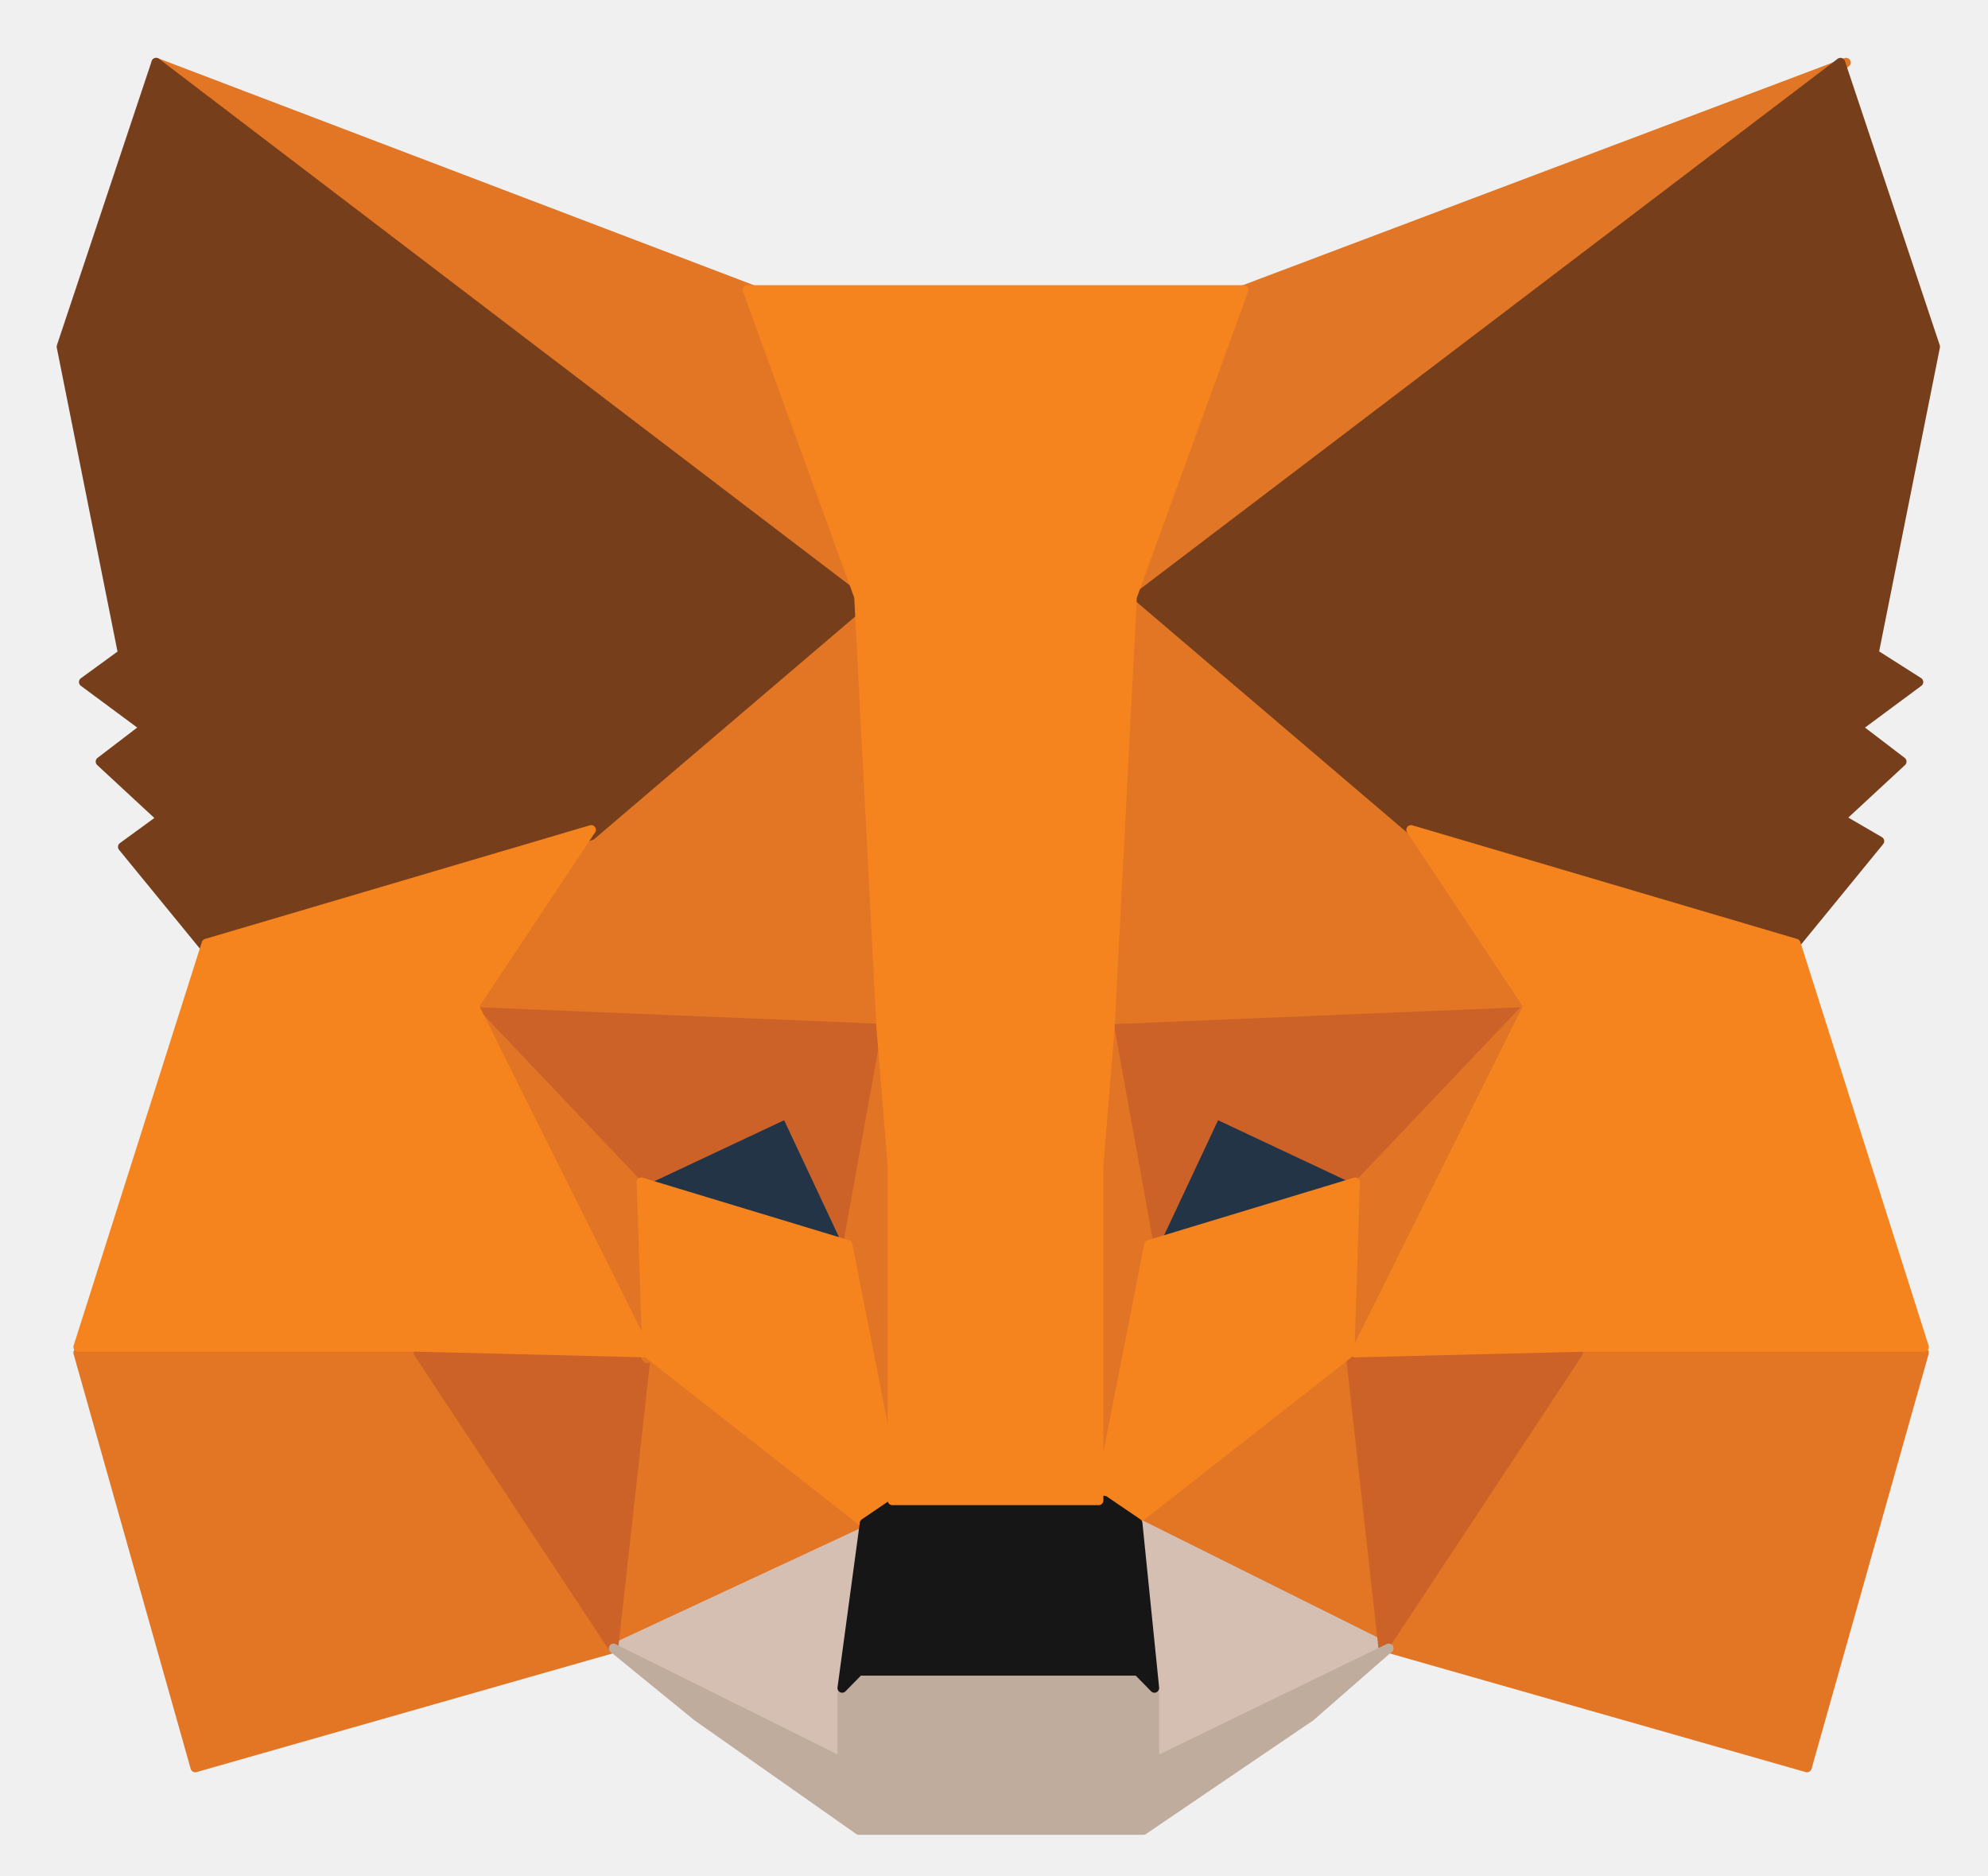
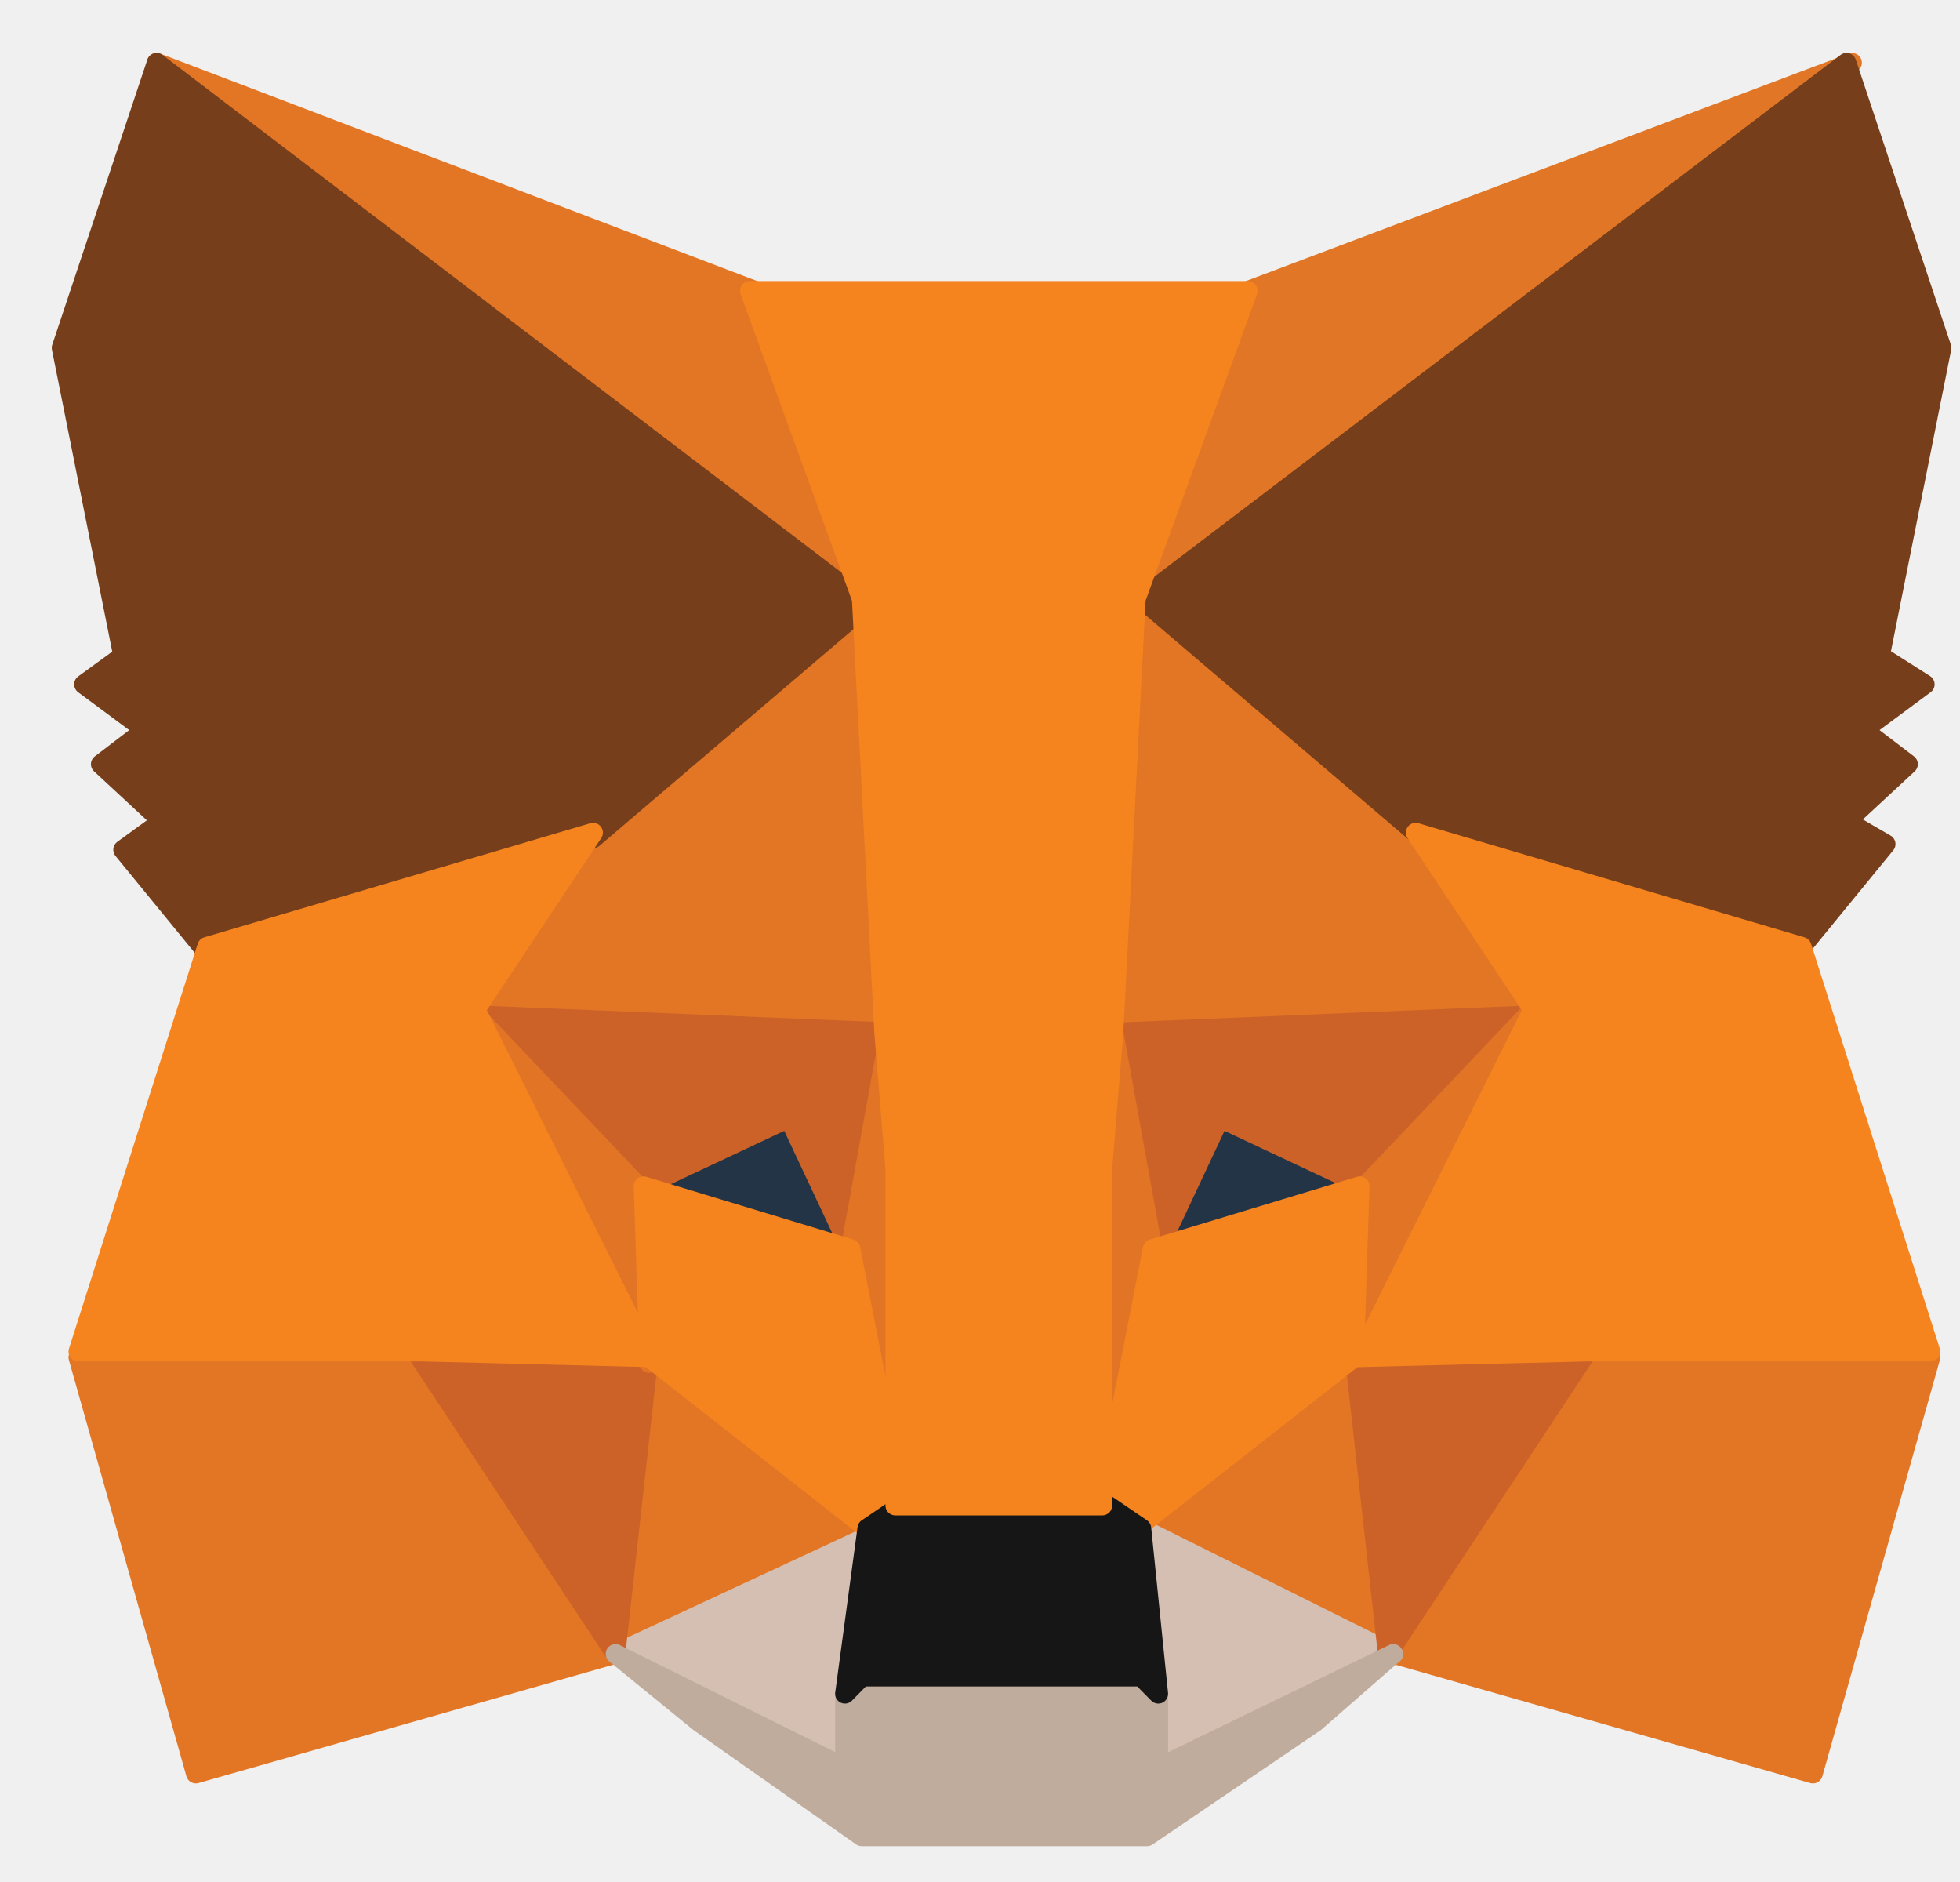
- <svg xmlns="http://www.w3.org/2000/svg" width="53" height="50" viewBox="0 0 53 50" fill="none">
-   <path d="M49.216 1.667L29.589 16.363L33.157 7.727L49.216 1.667Z" fill="#E17726" stroke="#E17726" stroke-width="0.25" stroke-linecap="round" stroke-linejoin="round" />
-   <path d="M4.163 1.667L23.493 16.515L20.073 7.727L4.163 1.667Z" fill="#E27625" stroke="#E27625" stroke-width="0.25" stroke-linecap="round" stroke-linejoin="round" />
-   <path d="M42.227 35.909L37.023 43.94L48.175 47.121L51.297 36.061L42.227 35.909Z" fill="#E27625" stroke="#E27625" stroke-width="0.25" stroke-linecap="round" stroke-linejoin="round" />
-   <path d="M2.082 36.061L5.204 47.121L16.356 43.94L11.152 35.909L2.082 36.061Z" fill="#E27625" stroke="#E27625" stroke-width="0.25" stroke-linecap="round" stroke-linejoin="round" />
-   <path d="M15.761 22.121L12.638 26.818L23.641 27.273L23.344 15.151L15.761 22.121Z" fill="#E27625" stroke="#E27625" stroke-width="0.25" stroke-linecap="round" stroke-linejoin="round" />
-   <path d="M37.618 22.121L29.886 15.151L29.589 27.424L40.592 26.97L37.618 22.121Z" fill="#E27625" stroke="#E27625" stroke-width="0.25" stroke-linecap="round" stroke-linejoin="round" />
-   <path d="M16.356 43.939L23.047 40.606L17.248 36.06L16.356 43.939Z" fill="#E27625" stroke="#E27625" stroke-width="0.25" stroke-linecap="round" stroke-linejoin="round" />
-   <path d="M30.332 40.606L37.023 43.939L36.131 36.06L30.332 40.606Z" fill="#E27625" stroke="#E27625" stroke-width="0.25" stroke-linecap="round" stroke-linejoin="round" />
-   <path d="M37.023 43.939L30.332 40.606L30.927 45V46.818L37.023 43.939Z" fill="#D5BFB2" stroke="#D5BFB2" stroke-width="0.25" stroke-linecap="round" stroke-linejoin="round" />
-   <path d="M16.356 43.94L22.601 46.97V45.152L23.195 40.758L16.356 43.94Z" fill="#D5BFB2" stroke="#D5BFB2" stroke-width="0.25" stroke-linecap="round" stroke-linejoin="round" />
-   <path d="M22.601 33.182L17.099 31.515L20.965 29.697L22.601 33.182Z" fill="#233447" stroke="#233447" stroke-width="0.25" stroke-linecap="round" stroke-linejoin="round" />
-   <path d="M30.63 33.182L32.265 29.697L36.131 31.515L30.63 33.182Z" fill="#233447" stroke="#233447" stroke-width="0.25" stroke-linecap="round" stroke-linejoin="round" />
-   <path d="M16.356 43.94L17.248 35.909L11.152 36.061L16.356 43.94Z" fill="#CC6228" stroke="#CC6228" stroke-width="0.25" stroke-linecap="round" stroke-linejoin="round" />
-   <path d="M35.983 35.909L36.875 43.94L42.079 36.061L35.983 35.909Z" fill="#CC6228" stroke="#CC6228" stroke-width="0.25" stroke-linecap="round" stroke-linejoin="round" />
-   <path d="M40.741 26.97L29.738 27.424L30.779 33.182L32.414 29.697L36.28 31.515L40.741 26.97Z" fill="#CC6228" stroke="#CC6228" stroke-width="0.25" stroke-linecap="round" stroke-linejoin="round" />
-   <path d="M17.099 31.515L20.965 29.697L22.601 33.182L23.641 27.424L12.638 26.97L17.099 31.515Z" fill="#CC6228" stroke="#CC6228" stroke-width="0.25" stroke-linecap="round" stroke-linejoin="round" />
-   <path d="M12.638 26.97L17.248 36.212L17.099 31.667L12.638 26.97Z" fill="#E27525" stroke="#E27525" stroke-width="0.25" stroke-linecap="round" stroke-linejoin="round" />
-   <path d="M36.28 31.515L36.131 36.061L40.741 26.818L36.28 31.515Z" fill="#E27525" stroke="#E27525" stroke-width="0.25" stroke-linecap="round" stroke-linejoin="round" />
-   <path d="M23.641 27.424L22.601 33.182L23.939 40L24.236 31.061L23.641 27.424Z" fill="#E27525" stroke="#E27525" stroke-width="0.25" stroke-linecap="round" stroke-linejoin="round" />
-   <path d="M29.589 27.424L28.994 31.061L29.291 40L30.63 33.182L29.589 27.424Z" fill="#E27525" stroke="#E27525" stroke-width="0.25" stroke-linecap="round" stroke-linejoin="round" />
-   <path d="M30.63 33.182L29.291 40L30.184 40.606L35.983 36.061L36.131 31.515L30.63 33.182Z" fill="#F5841F" stroke="#F5841F" stroke-width="0.25" stroke-linecap="round" stroke-linejoin="round" />
-   <path d="M17.099 31.515L17.248 36.061L23.047 40.606L23.939 40L22.601 33.182L17.099 31.515Z" fill="#F5841F" stroke="#F5841F" stroke-width="0.25" stroke-linecap="round" stroke-linejoin="round" />
-   <path d="M30.779 46.97V45.152L30.332 44.697H22.898L22.452 45.152V46.97L16.356 43.94L18.586 45.758L22.898 48.788H30.481L34.942 45.758L37.023 43.94L30.779 46.97Z" fill="#C0AC9D" stroke="#C0AC9D" stroke-width="0.25" stroke-linecap="round" stroke-linejoin="round" />
-   <path d="M30.332 40.606L29.44 40H23.939L23.047 40.606L22.452 45L22.898 44.545H30.332L30.778 45L30.332 40.606Z" fill="#161616" stroke="#161616" stroke-width="0.25" stroke-linecap="round" stroke-linejoin="round" />
-   <path d="M49.959 17.424L51.595 9.242L49.067 1.667L30.332 15.909L37.618 22.121L47.878 25.151L50.108 22.424L49.067 21.818L50.703 20.303L49.513 19.394L51.149 18.182L49.959 17.424Z" fill="#763E1A" stroke="#763E1A" stroke-width="0.25" stroke-linecap="round" stroke-linejoin="round" />
-   <path d="M1.636 9.242L3.271 17.424L2.23 18.182L3.866 19.394L2.676 20.303L4.312 21.818L3.271 22.576L5.502 25.303L15.761 22.273L23.047 16.06L4.163 1.667L1.636 9.242Z" fill="#763E1A" stroke="#763E1A" stroke-width="0.25" stroke-linecap="round" stroke-linejoin="round" />
-   <path d="M47.878 25.151L37.618 22.121L40.741 26.818L36.131 36.06L42.227 35.909H51.297L47.878 25.151Z" fill="#F5841F" stroke="#F5841F" stroke-width="0.25" stroke-linecap="round" stroke-linejoin="round" />
-   <path d="M15.761 22.121L5.501 25.151L2.082 35.909H11.152L17.248 36.06L12.639 26.818L15.761 22.121Z" fill="#F5841F" stroke="#F5841F" stroke-width="0.25" stroke-linecap="round" stroke-linejoin="round" />
-   <path d="M29.589 27.424L30.184 15.909L33.157 7.727H19.924L22.898 15.909L23.493 27.424L23.79 31.06V40H29.291V31.06L29.589 27.424Z" fill="#F5841F" stroke="#F5841F" stroke-width="0.25" stroke-linecap="round" stroke-linejoin="round" />
+ <svg xmlns="http://www.w3.org/2000/svg" width="25" height="24" viewBox="0 0 25 24" fill="none">
+   <g clip-path="url(#clip0_11335_23806)">
+     <path d="M23.623 0.8L14.203 7.855L15.915 3.709L23.623 0.8Z" fill="#E17726" stroke="#E17726" stroke-width="0.25" stroke-linecap="round" stroke-linejoin="round" />
+     <path d="M1.998 0.8L11.277 7.927L9.635 3.709L1.998 0.8Z" fill="#E27625" stroke="#E27625" stroke-width="0.25" stroke-linecap="round" stroke-linejoin="round" />
+     <path d="M20.269 17.236L17.771 21.091L23.124 22.618L24.623 17.309L20.269 17.236Z" fill="#E27625" stroke="#E27625" stroke-width="0.25" stroke-linecap="round" stroke-linejoin="round" />
+     <path d="M0.999 17.309L2.498 22.618L7.851 21.091L5.353 17.236L0.999 17.309Z" fill="#E27625" stroke="#E27625" stroke-width="0.25" stroke-linecap="round" stroke-linejoin="round" />
+     <path d="M7.565 10.618L6.067 12.873L11.348 13.091L11.205 7.273L7.565 10.618Z" fill="#E27625" stroke="#E27625" stroke-width="0.25" stroke-linecap="round" stroke-linejoin="round" />
+     <path d="M18.057 10.618L14.345 7.273L14.203 13.164L19.484 12.945L18.057 10.618Z" fill="#E27625" stroke="#E27625" stroke-width="0.25" stroke-linecap="round" stroke-linejoin="round" />
+     <path d="M7.851 21.091L11.062 19.491L8.279 17.309L7.851 21.091Z" fill="#E27625" stroke="#E27625" stroke-width="0.25" stroke-linecap="round" stroke-linejoin="round" />
+     <path d="M14.56 19.491L17.771 21.091L17.343 17.309L14.56 19.491Z" fill="#E27625" stroke="#E27625" stroke-width="0.25" stroke-linecap="round" stroke-linejoin="round" />
+     <path d="M17.771 21.091L14.56 19.491L14.845 21.6V22.473L17.771 21.091Z" fill="#D5BFB2" stroke="#D5BFB2" stroke-width="0.25" stroke-linecap="round" stroke-linejoin="round" />
+     <path d="M7.851 21.091L10.848 22.546V21.673L11.134 19.564L7.851 21.091Z" fill="#D5BFB2" stroke="#D5BFB2" stroke-width="0.25" stroke-linecap="round" stroke-linejoin="round" />
+     <path d="M10.848 15.927L8.208 15.127L10.063 14.255L10.848 15.927Z" fill="#233447" stroke="#233447" stroke-width="0.25" stroke-linecap="round" stroke-linejoin="round" />
+     <path d="M14.702 15.927L15.487 14.255L17.343 15.127L14.702 15.927Z" fill="#233447" stroke="#233447" stroke-width="0.25" stroke-linecap="round" stroke-linejoin="round" />
+     <path d="M7.851 21.091L8.279 17.236L5.353 17.309L7.851 21.091Z" fill="#CC6228" stroke="#CC6228" stroke-width="0.25" stroke-linecap="round" stroke-linejoin="round" />
+     <path d="M17.272 17.236L17.7 21.091L20.198 17.309L17.272 17.236Z" fill="#CC6228" stroke="#CC6228" stroke-width="0.25" stroke-linecap="round" stroke-linejoin="round" />
+     <path d="M19.555 12.946L14.274 13.164L14.774 15.927L15.559 14.255L17.414 15.127L19.555 12.946Z" fill="#CC6228" stroke="#CC6228" stroke-width="0.25" stroke-linecap="round" stroke-linejoin="round" />
+     <path d="M8.208 15.127L10.063 14.255L10.848 15.927L11.348 13.164L6.067 12.946L8.208 15.127Z" fill="#CC6228" stroke="#CC6228" stroke-width="0.25" stroke-linecap="round" stroke-linejoin="round" />
+     <path d="M6.067 12.946L8.279 17.382L8.208 15.2L6.067 12.946Z" fill="#E27525" stroke="#E27525" stroke-width="0.25" stroke-linecap="round" stroke-linejoin="round" />
+     <path d="M17.414 15.127L17.343 17.309L19.555 12.873L17.414 15.127Z" fill="#E27525" stroke="#E27525" stroke-width="0.25" stroke-linecap="round" stroke-linejoin="round" />
+     <path d="M11.348 13.164L10.848 15.927L11.491 19.2L11.633 14.909L11.348 13.164Z" fill="#E27525" stroke="#E27525" stroke-width="0.25" stroke-linecap="round" stroke-linejoin="round" />
+     <path d="M14.203 13.164L13.917 14.909L14.06 19.2L14.702 15.927L14.203 13.164Z" fill="#E27525" stroke="#E27525" stroke-width="0.25" stroke-linecap="round" stroke-linejoin="round" />
+     <path d="M14.702 15.927L14.06 19.2L14.488 19.491L17.272 17.309L17.343 15.127L14.702 15.927Z" fill="#F5841F" stroke="#F5841F" stroke-width="0.25" stroke-linecap="round" stroke-linejoin="round" />
+     <path d="M8.208 15.127L8.279 17.309L11.062 19.491L11.491 19.2L10.848 15.927L8.208 15.127Z" fill="#F5841F" stroke="#F5841F" stroke-width="0.25" stroke-linecap="round" stroke-linejoin="round" />
+     <path d="M14.774 22.545V21.673L14.559 21.454H10.991L10.777 21.673V22.545L7.851 21.091L8.921 21.963L10.991 23.418H14.631L16.772 21.963L17.771 21.091L14.774 22.545Z" fill="#C0AC9D" stroke="#C0AC9D" stroke-width="0.25" stroke-linecap="round" stroke-linejoin="round" />
+     <path d="M14.559 19.491L14.131 19.2H11.491L11.062 19.491L10.777 21.6L10.991 21.382H14.559L14.774 21.6L14.559 19.491Z" fill="#161616" stroke="#161616" stroke-width="0.25" stroke-linecap="round" stroke-linejoin="round" />
+     <path d="M23.98 8.364L24.765 4.436L23.552 0.8L14.56 7.636L18.057 10.618L22.981 12.073L24.052 10.764L23.552 10.473L24.337 9.745L23.766 9.309L24.551 8.727L23.98 8.364Z" fill="#763E1A" stroke="#763E1A" stroke-width="0.25" stroke-linecap="round" stroke-linejoin="round" />
+     <path d="M0.785 4.436L1.57 8.364L1.071 8.727L1.856 9.309L1.285 9.745L2.07 10.473L1.57 10.836L2.641 12.146L7.565 10.691L11.062 7.709L1.998 0.8L0.785 4.436Z" fill="#763E1A" stroke="#763E1A" stroke-width="0.25" stroke-linecap="round" stroke-linejoin="round" />
+     <path d="M22.981 12.073L18.057 10.618L19.555 12.873L17.343 17.309L20.269 17.236H24.623L22.981 12.073Z" fill="#F5841F" stroke="#F5841F" stroke-width="0.25" stroke-linecap="round" stroke-linejoin="round" />
+     <path d="M7.565 10.618L2.641 12.073L0.999 17.236H5.353L8.279 17.309L6.066 12.873L7.565 10.618Z" fill="#F5841F" stroke="#F5841F" stroke-width="0.25" stroke-linecap="round" stroke-linejoin="round" />
+     <path d="M14.203 13.164L14.488 7.636L15.916 3.709H9.564L10.991 7.636L11.277 13.164L11.419 14.909V19.2H14.06V14.909L14.203 13.164Z" fill="#F5841F" stroke="#F5841F" stroke-width="0.25" stroke-linecap="round" stroke-linejoin="round" />
+   </g>
+   <defs>
+     <clipPath id="clip0_11335_23806">
+       <rect width="24.98" height="24" fill="white" />
+     </clipPath>
+   </defs>
</svg>
